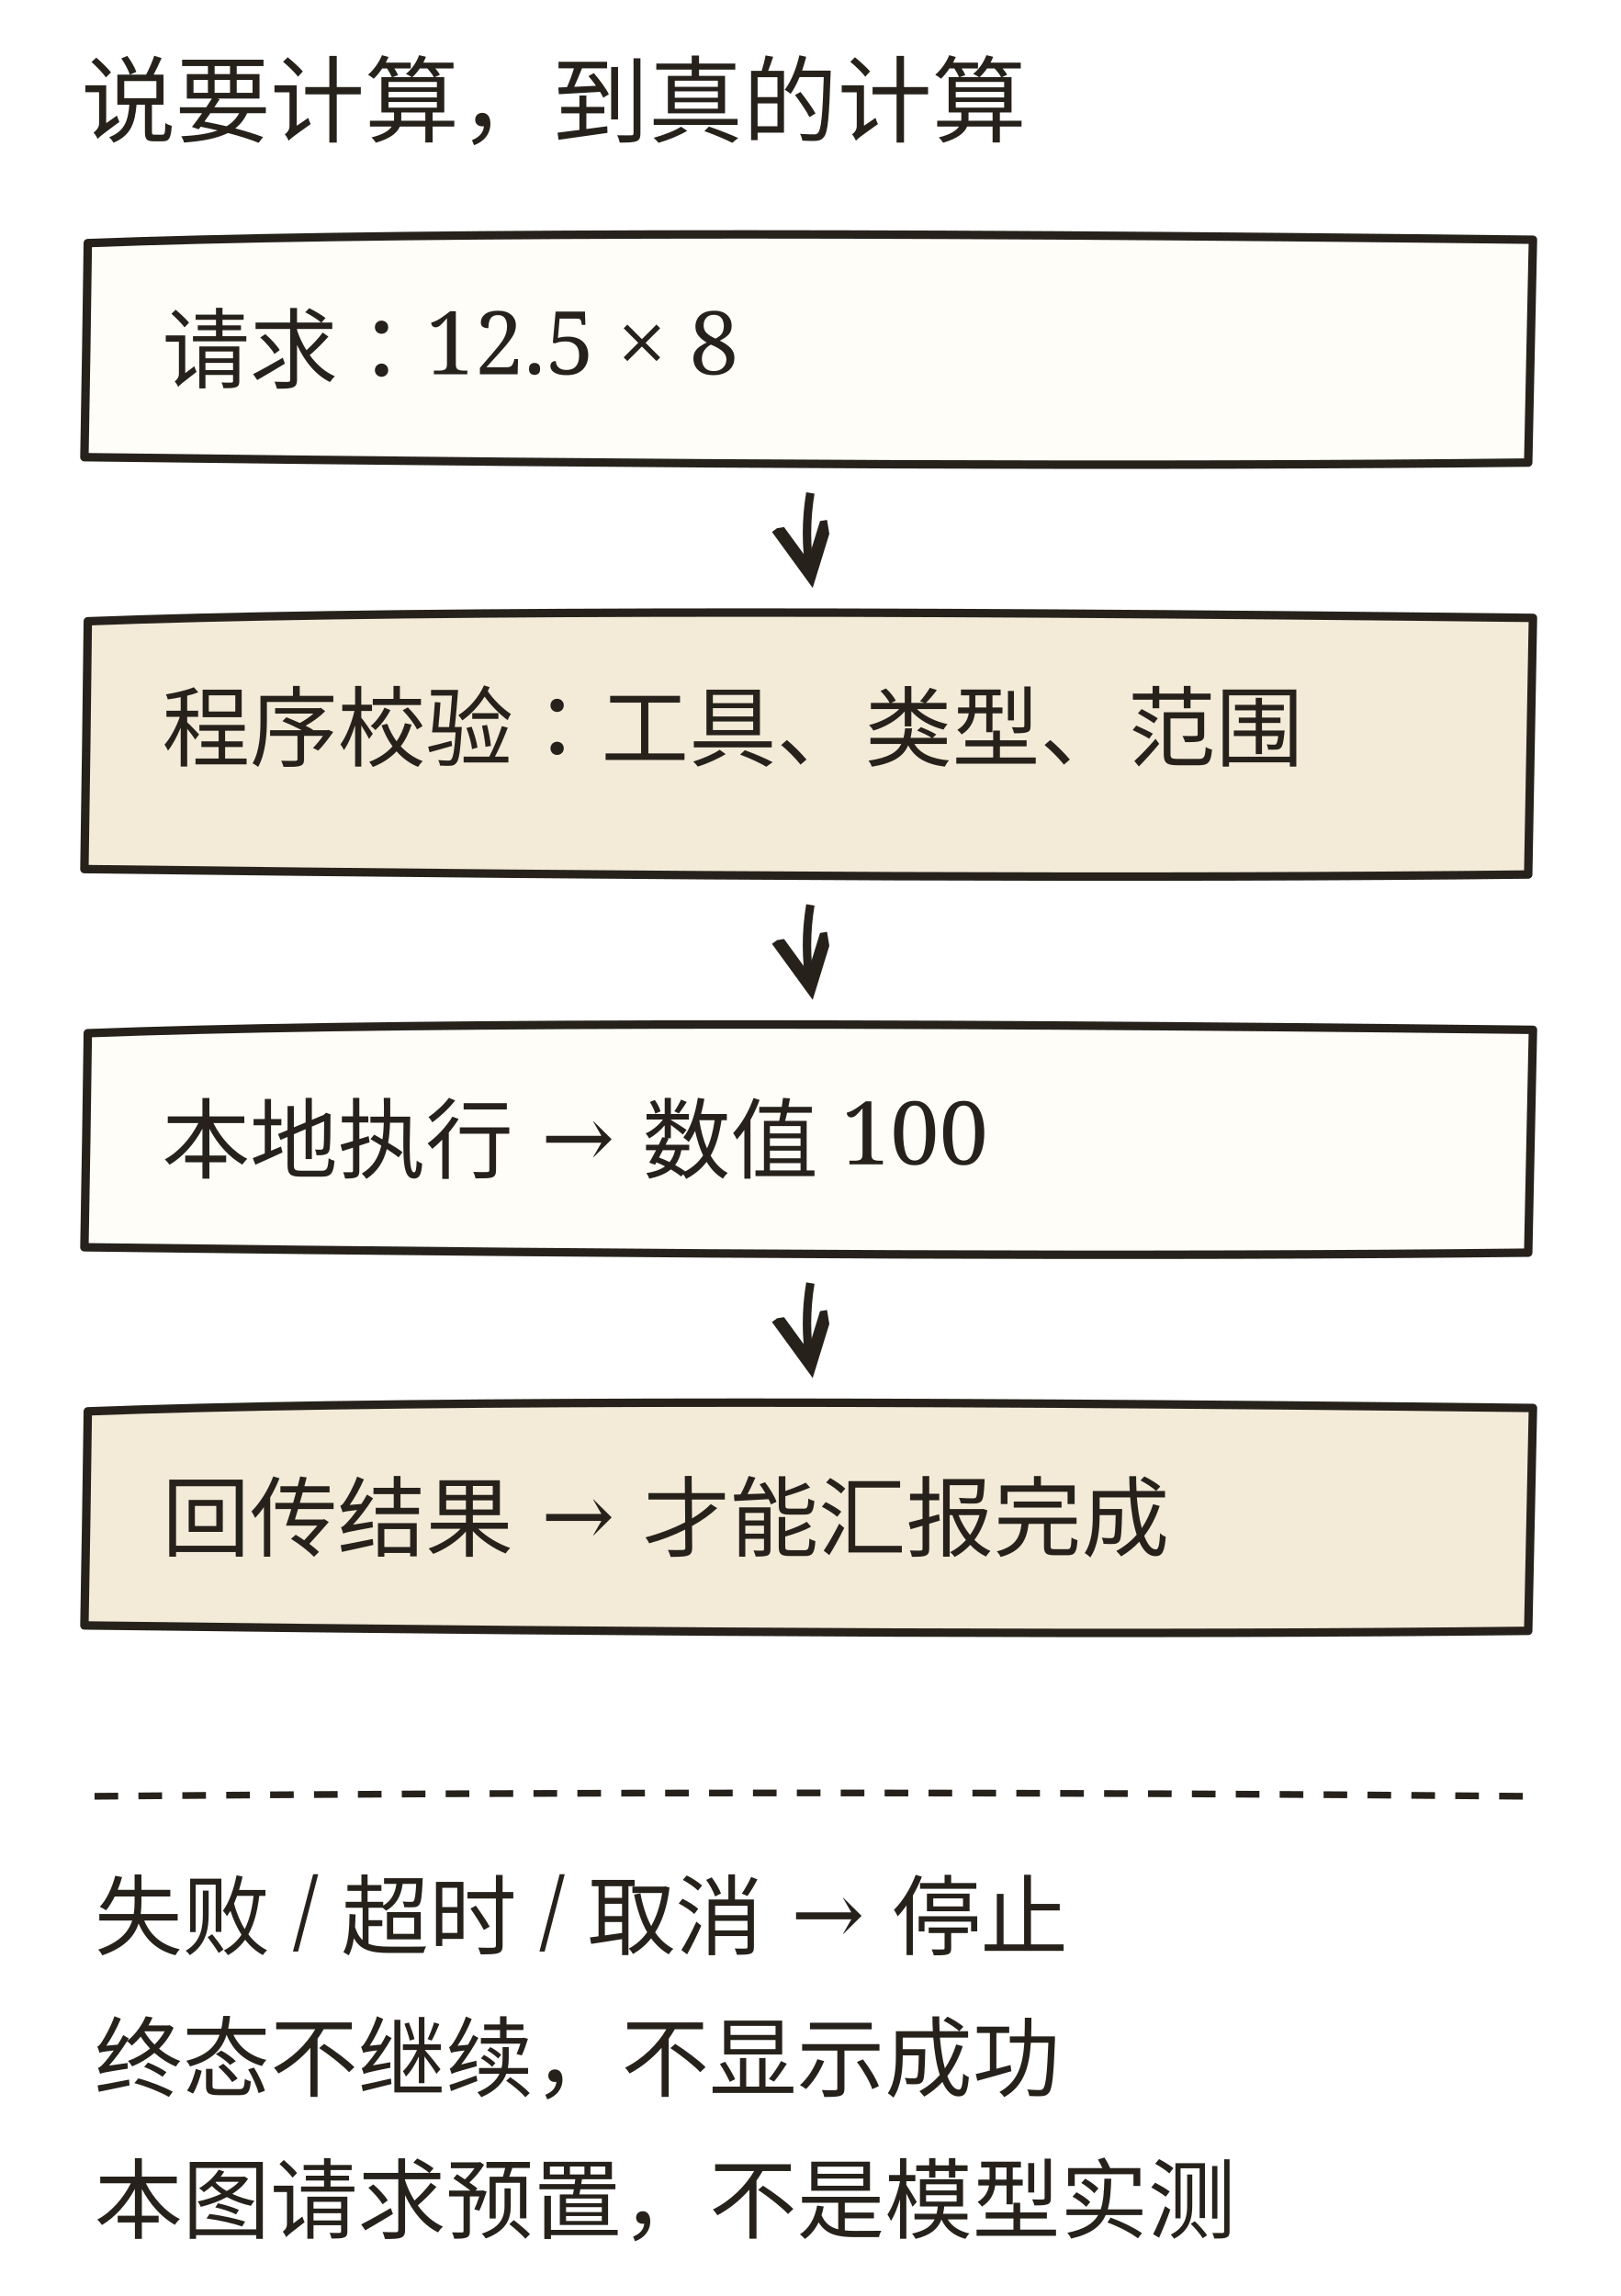
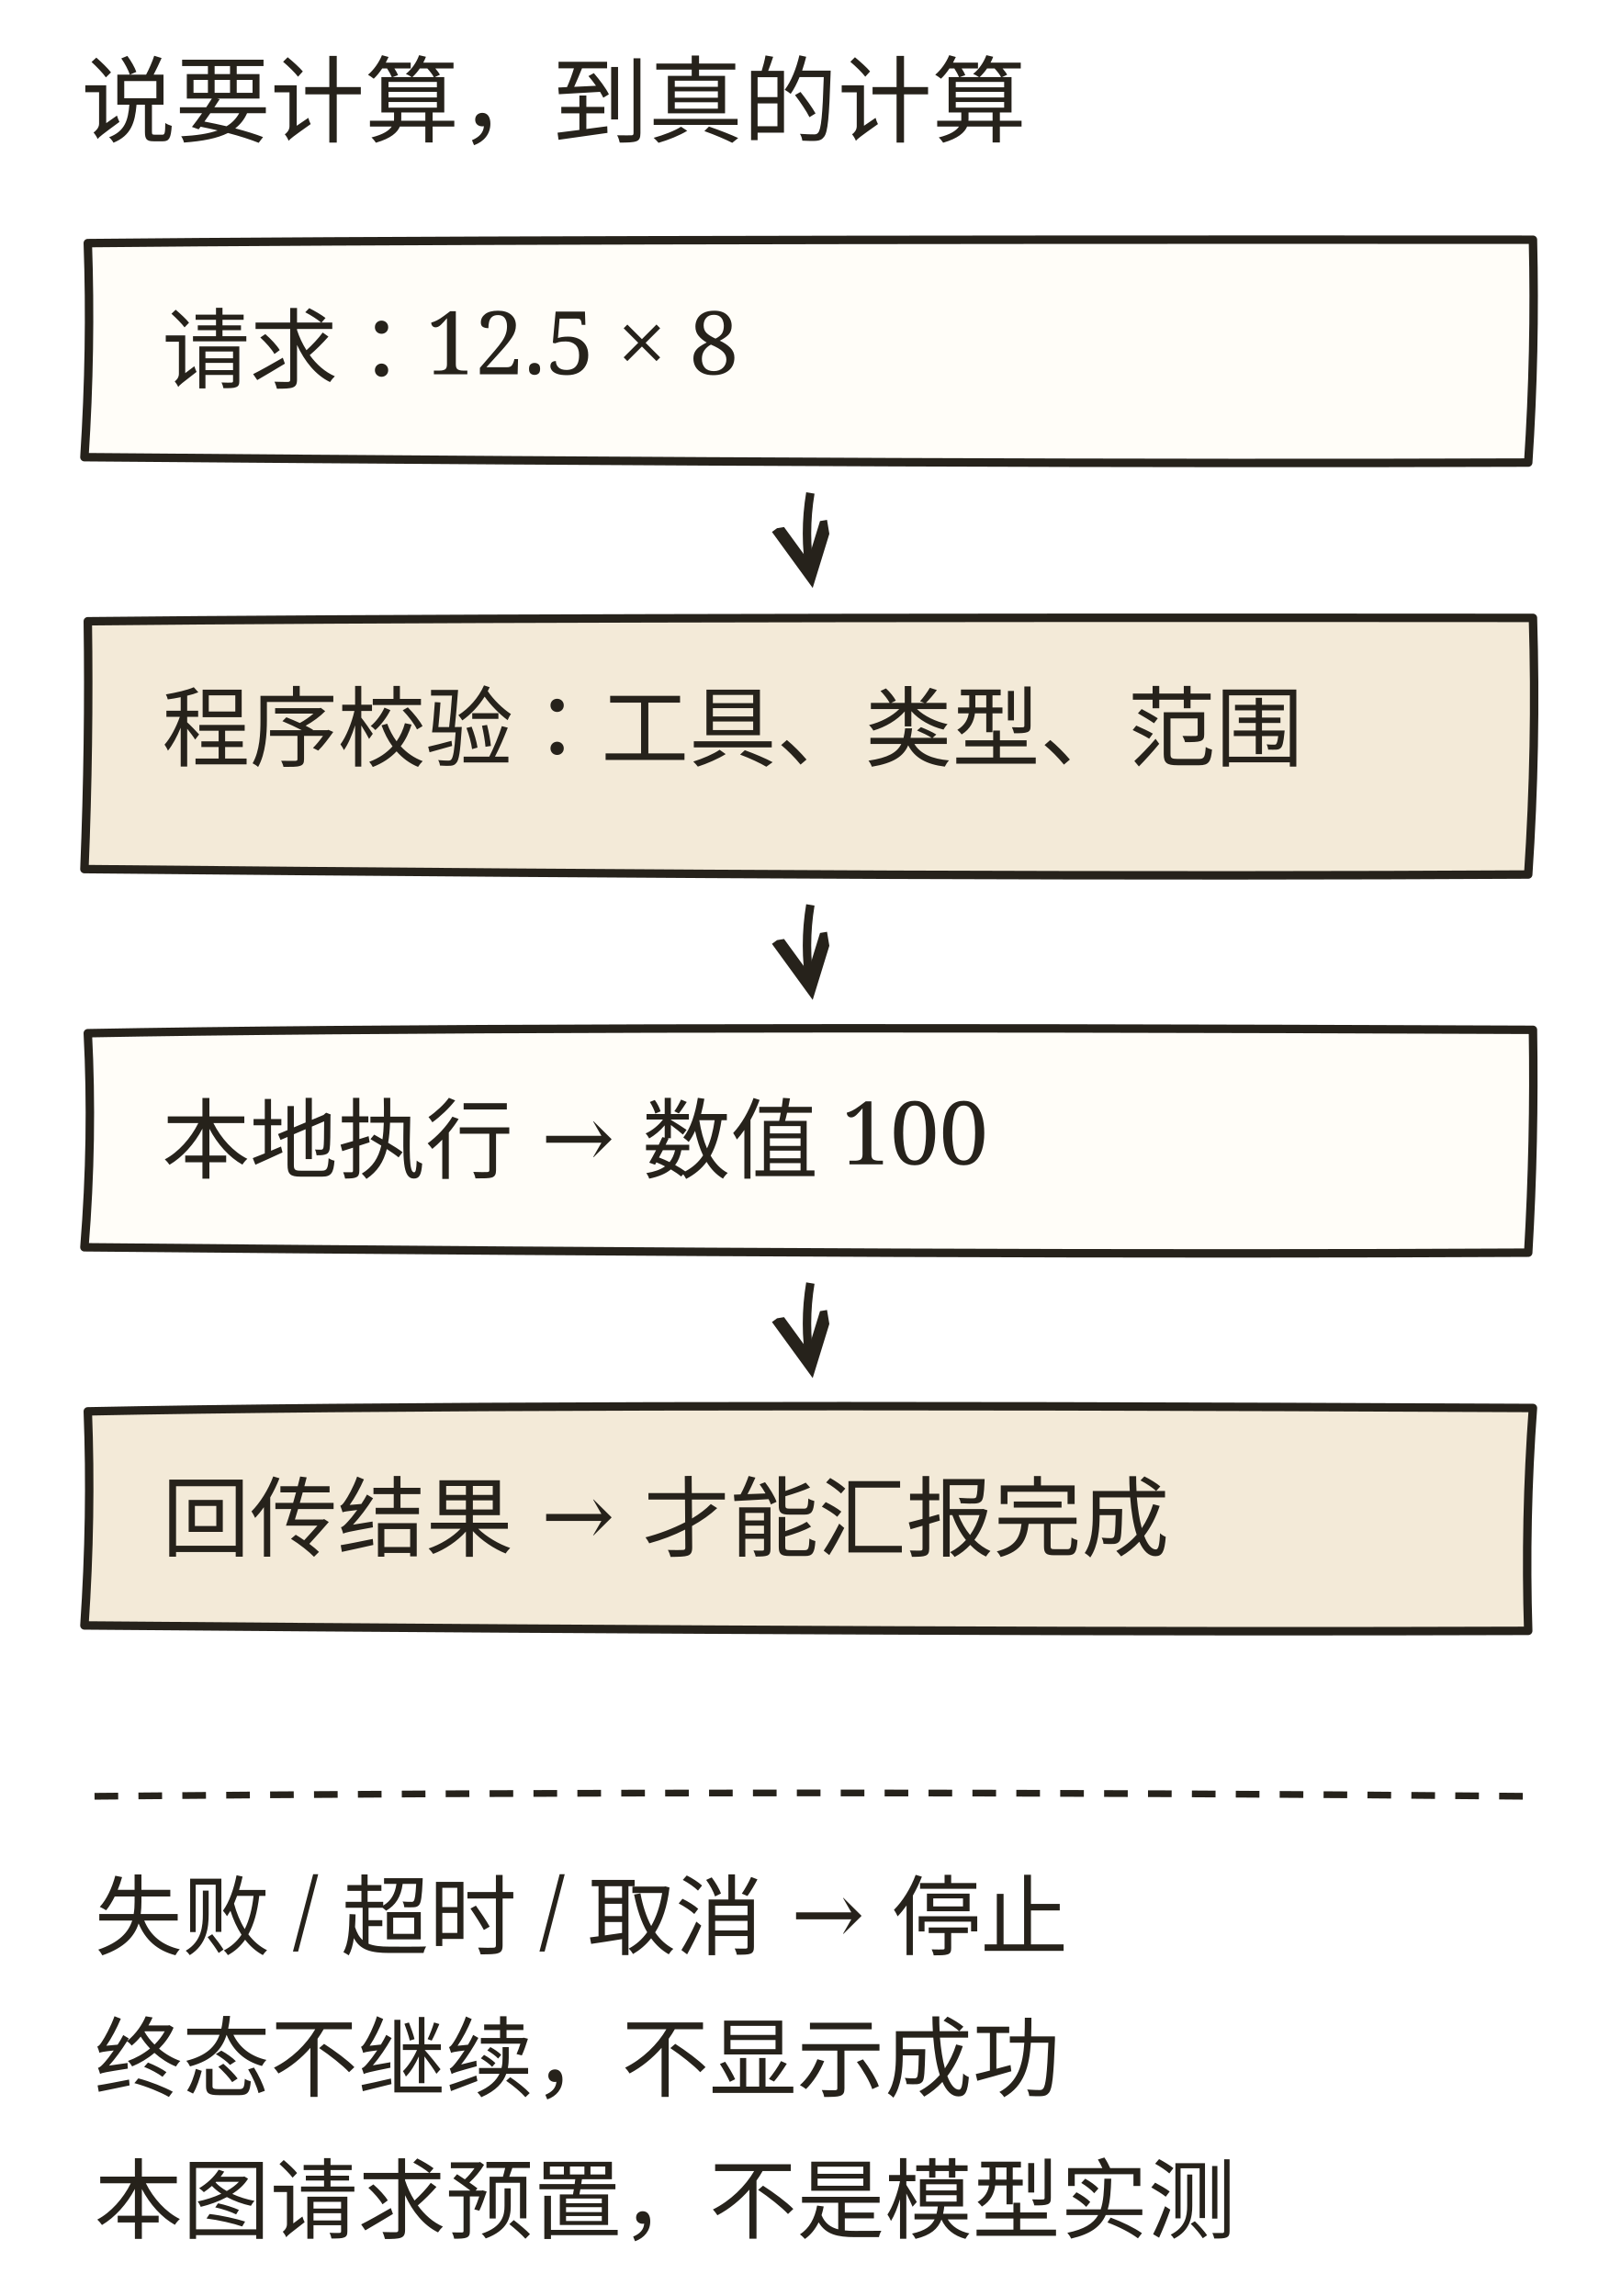
<svg xmlns="http://www.w3.org/2000/svg" width="480" height="680" viewBox="0 0 480 680" role="img" aria-labelledby="title desc">
  <defs>
    <marker id="arrow" markerWidth="8" markerHeight="8" refX="6" refY="3" orient="auto">
      <path d="M0 0 L6 3 L0 6" fill="none" stroke="#26221B" stroke-width="1.5" />
    </marker>
  </defs>
  <g font-family="'Noto Serif SC','Source Han Serif SC','Songti SC','SimSun',serif" fill="#26221B">
    <text x="24" y="40" font-size="28">说要计算，到真的计算</text>
-     <path d="M26 72 Q146.72 67.4 454 71 L452.6 137 Q290.88 138.8 25 135.4 Q25.6 103 26 72 Z" fill="#FFFDF8" stroke="#26221B" stroke-width="2.5" stroke-linejoin="round" />
+     <path d="M 26 72 Q 146.7 70.82 454 71 Q 454.8 104.04 452.6 137 Q 290.9 137.58 25 135.4 Q 27.1 103.02 26 72 Z" fill="#FFFDF8" stroke="#26221B" stroke-width="2.5" stroke-linejoin="round" />
    <text x="48" y="113" font-size="26">请求：12.5 × 8</text>
    <path d="M240 146 Q238 158 240 170" fill="none" stroke="#26221B" stroke-width="2.5" marker-end="url(#arrow)" />
-     <path d="M26 184 Q146.72 179.4 454 183 L452.6 259 Q290.88 260.8 25 257.4 Q25.6 220 26 184 Z" fill="#F3EAD8" stroke="#26221B" stroke-width="2.5" stroke-linejoin="round" />
+     <path d="M 26 184 Q 146.7 182.76 454 183 Q 455.16 221.04 452.6 259 Q 290.9 259.94 25 257.4 Q 26.52 220.02 26 184 Z" fill="#F3EAD8" stroke="#26221B" stroke-width="2.5" stroke-linejoin="round" />
    <text x="48" y="225" font-size="26">程序校验：工具、类型、范围</text>
    <path d="M240 268 Q238 280 240 292" fill="none" stroke="#26221B" stroke-width="2.5" marker-end="url(#arrow)" />
-     <path d="M26 306 Q146.72 301.4 454 305 L452.6 371 Q290.88 372.8 25 369.4 Q25.6 337 26 306 Z" fill="#FFFDF8" stroke="#26221B" stroke-width="2.5" stroke-linejoin="round" />
+     <path d="M 26 306 Q 146.7 303.74 454 305 Q 454.54 338.02 452.6 371 Q 290.9 371.84 25 369.4 Q 27.62 337.04 26 306 Z" fill="#FFFDF8" stroke="#26221B" stroke-width="2.5" stroke-linejoin="round" />
    <text x="48" y="347" font-size="26">本地执行 → 数值 100</text>
    <path d="M240 380 Q238 392 240 404" fill="none" stroke="#26221B" stroke-width="2.5" marker-end="url(#arrow)" />
-     <path d="M26 418 Q146.72 413.4 454 417 L452.6 483 Q290.88 484.8 25 481.4 Q25.6 449 26 418 Z" fill="#F3EAD8" stroke="#26221B" stroke-width="2.5" stroke-linejoin="round" />
+     <path d="M 26 418 Q 146.7 415.54 454 417 Q 451.56 449.96 452.6 483 Q 290.9 483.56 25 481.4 Q 27.2 449.02 26 418 Z" fill="#F3EAD8" stroke="#26221B" stroke-width="2.5" stroke-linejoin="round" />
    <text x="48" y="459" font-size="26">回传结果 → 才能汇报完成</text>
    <g pointer-events="none">
      <rect x="24" y="66" width="432" height="74" rx="10" fill="none" stroke="#B4472F" stroke-width="4" opacity="0">
        <animate attributeName="opacity" values="0;0.85;0.85;0" keyTimes="0;0.12;0.8;1" dur="10.4s" begin="0.00s" repeatCount="indefinite" />
      </rect>
      <rect x="24" y="178" width="432" height="84" rx="10" fill="none" stroke="#B4472F" stroke-width="4" opacity="0">
        <animate attributeName="opacity" values="0;0.85;0.85;0" keyTimes="0;0.12;0.8;1" dur="10.4s" begin="2.60s" repeatCount="indefinite" />
      </rect>
      <rect x="24" y="300" width="432" height="74" rx="10" fill="none" stroke="#B4472F" stroke-width="4" opacity="0">
        <animate attributeName="opacity" values="0;0.85;0.85;0" keyTimes="0;0.12;0.8;1" dur="10.4s" begin="5.20s" repeatCount="indefinite" />
      </rect>
      <rect x="24" y="412" width="432" height="74" rx="10" fill="none" stroke="#B4472F" stroke-width="4" opacity="0">
        <animate attributeName="opacity" values="0;0.85;0.85;0" keyTimes="0;0.12;0.8;1" dur="10.4s" begin="7.80s" repeatCount="indefinite" />
      </rect>
    </g>
    <path d="M28 532 Q240 530 452 532" fill="none" stroke="#26221B" stroke-width="2" stroke-dasharray="7 6" />
    <text x="28" y="577" font-size="26">失败 / 超时 / 取消 → 停止</text>
    <text x="28" y="619" font-size="26">终态不继续，不显示成功</text>
    <text x="28" y="661" font-size="26">本图请求预置，不是模型实测</text>
  </g>
</svg>
